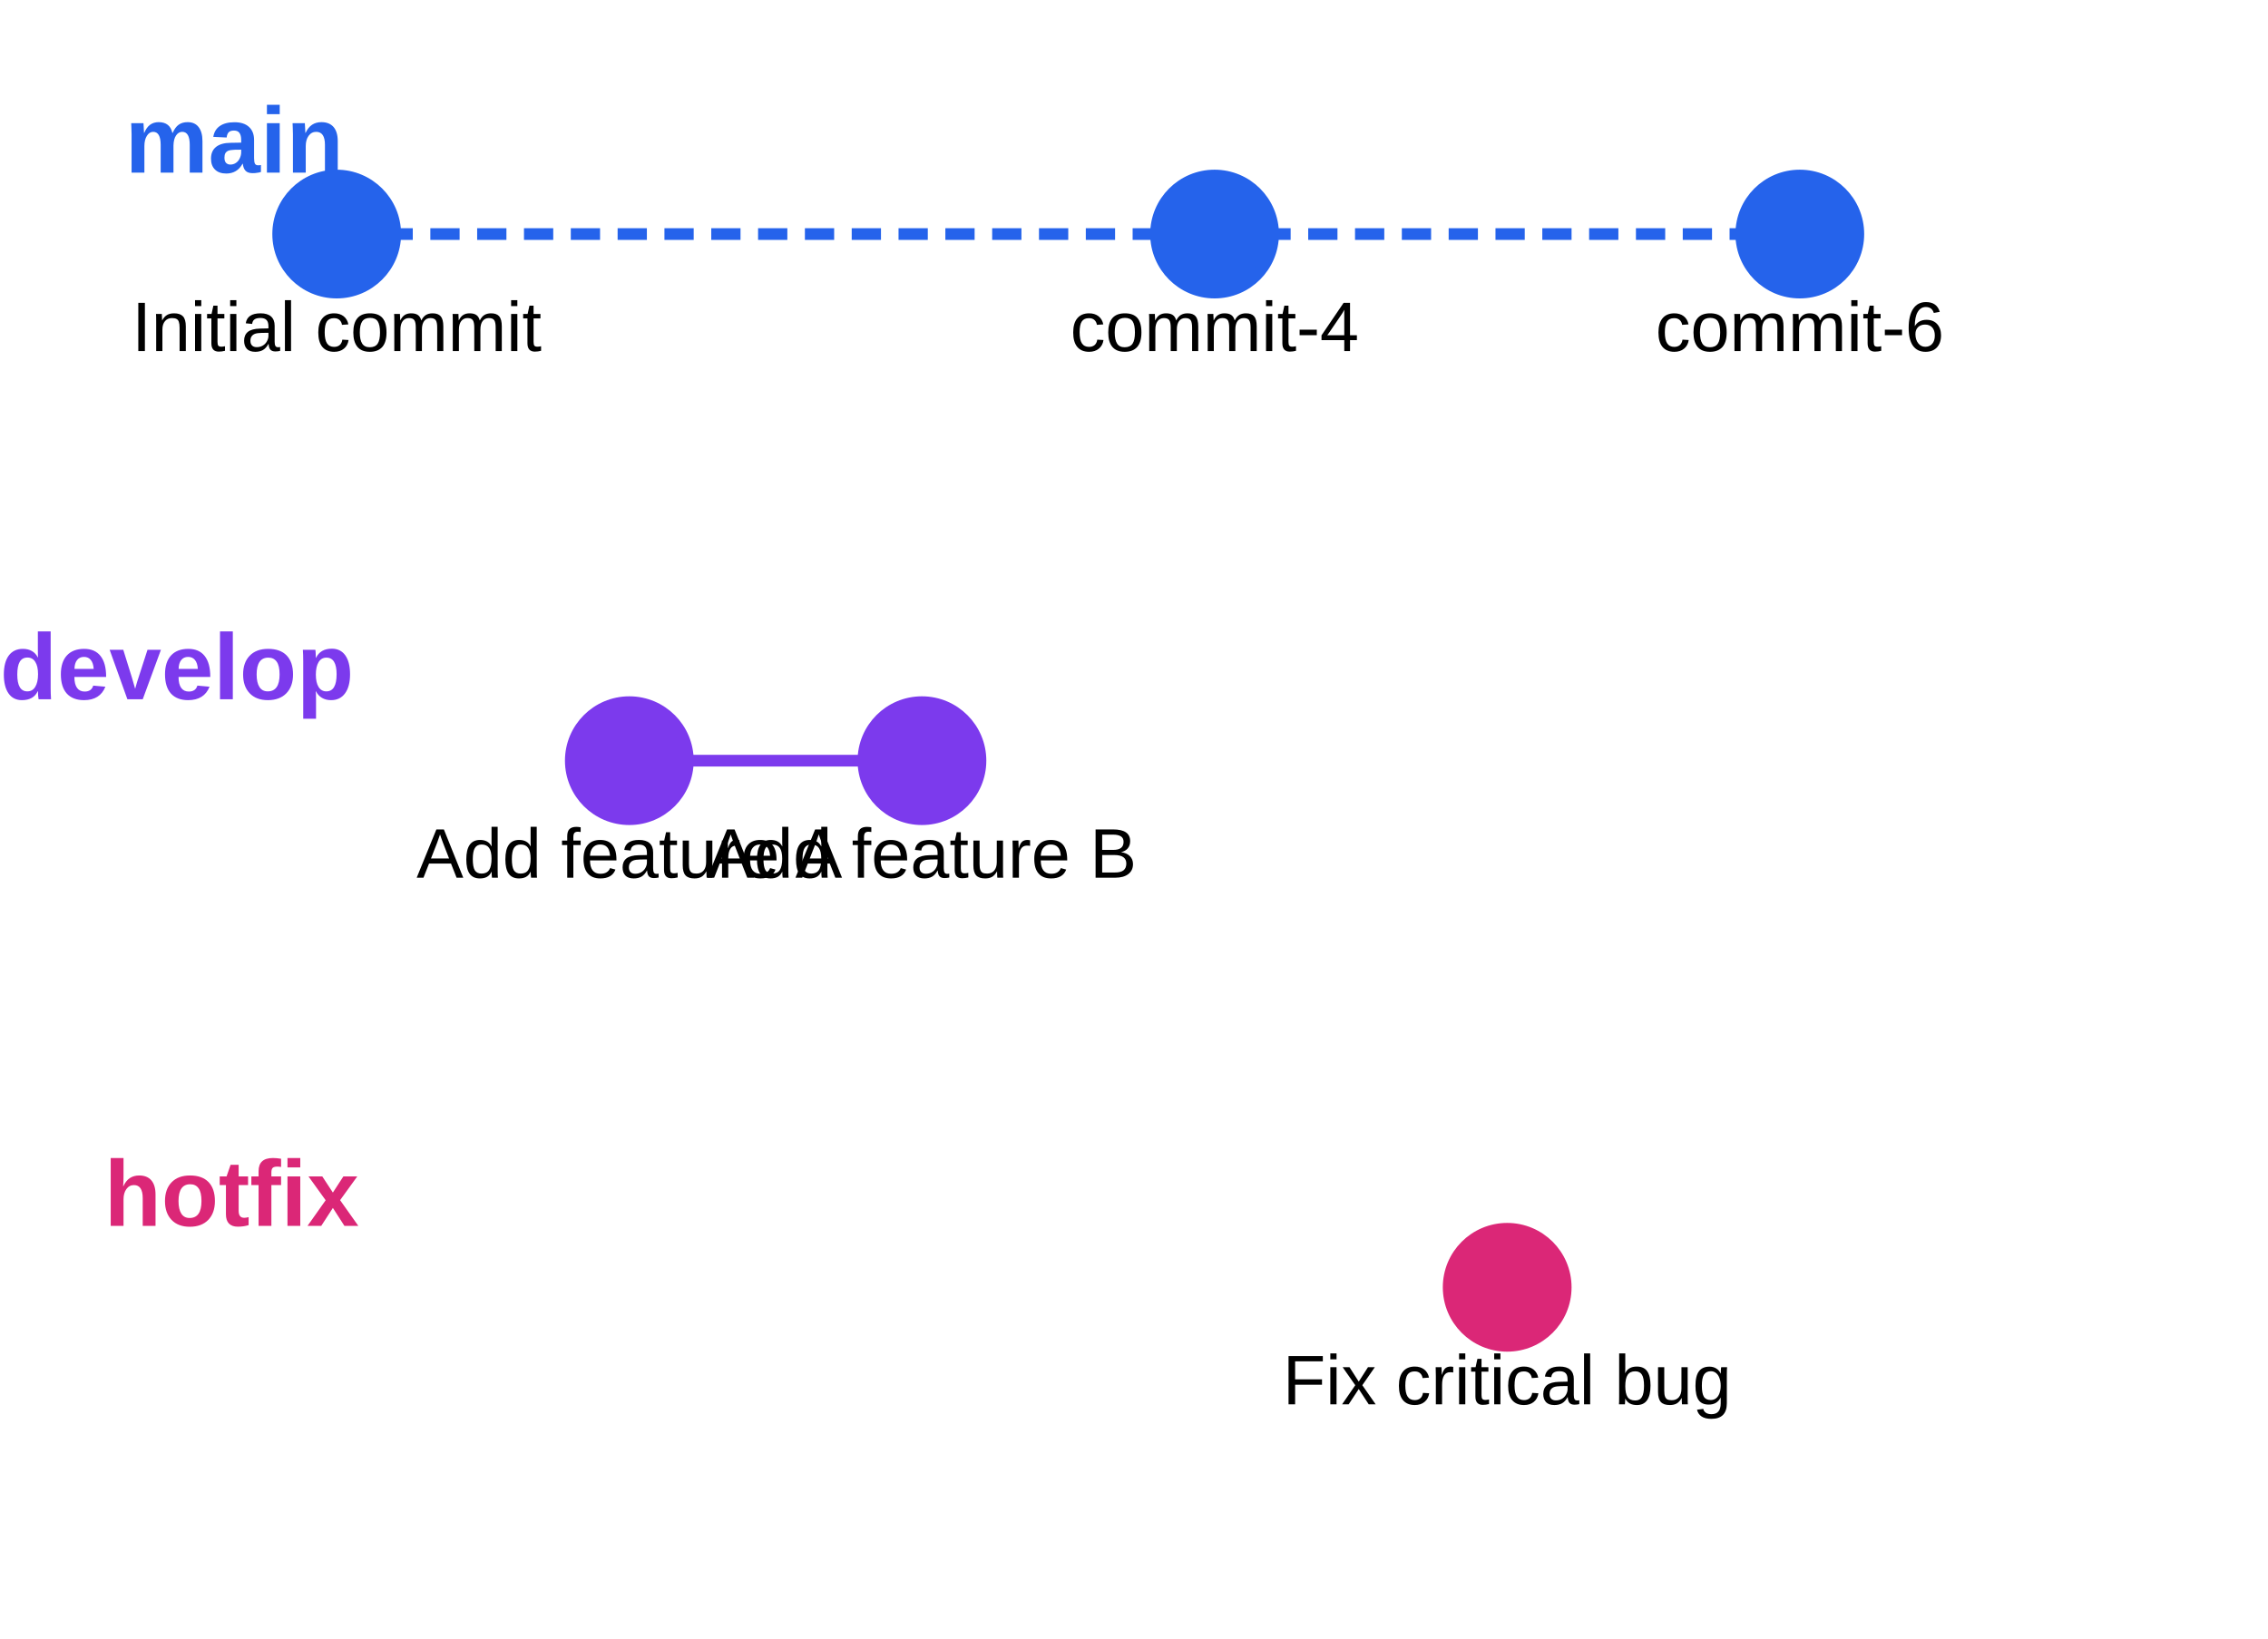
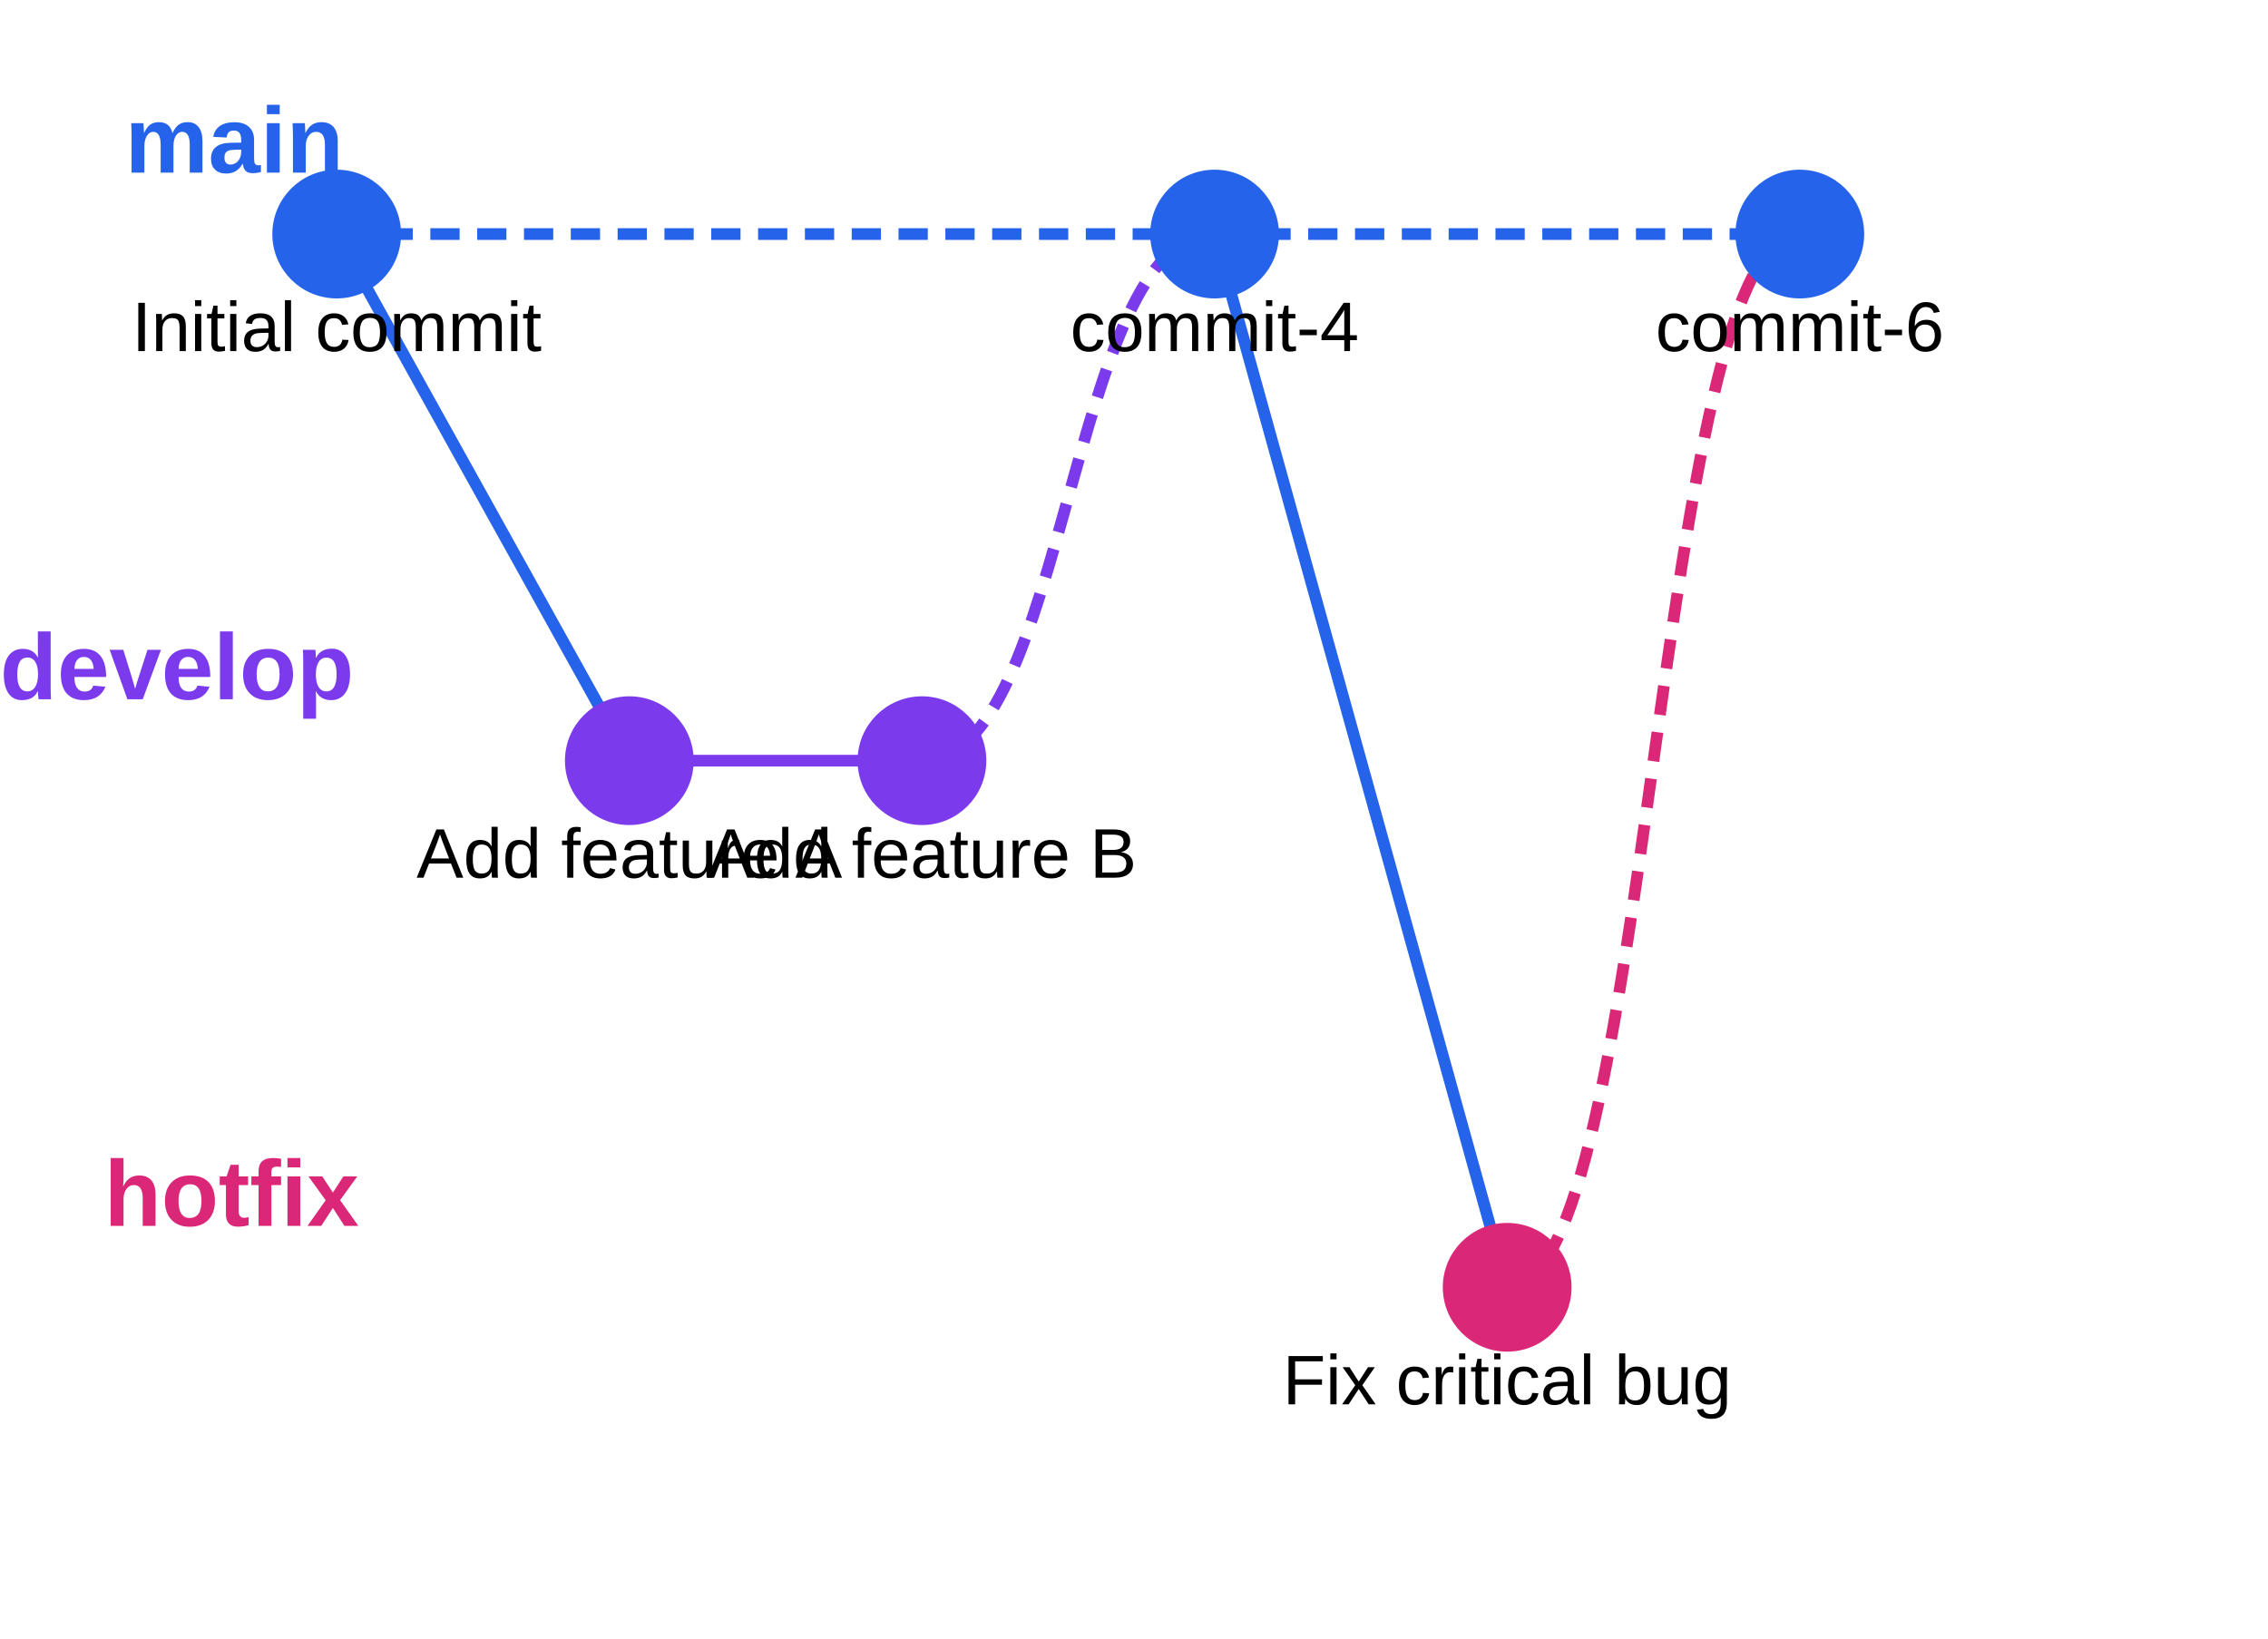
<svg xmlns="http://www.w3.org/2000/svg" width="387.532" height="280.0" viewBox="0 0 387.532 280.0" version="1.2" baseProfile="tiny">
+   <line fill="none" stroke="#2563eb" stroke-width="2" x1="57.532" y1="40.0" x2="107.532" y2="130.0" />
  <line fill="none" stroke="#7c3aed" stroke-width="2" x1="107.532" y1="130.0" x2="157.532" y2="130.0" />
  <path fill="none" stroke="#2563eb" stroke-width="2" d="M 57.532 40 L 207.532 40" stroke-dasharray="5,3" />
+   <path fill="none" stroke="#7c3aed" stroke-width="2" d="M 157.532 130 C 182.532 130, 182.532 40, 207.532 40" stroke-dasharray="5,3" />
+   <line fill="none" stroke="#2563eb" stroke-width="2" x1="207.532" y1="40.0" x2="257.532" y2="220.0" />
  <path fill="none" stroke="#2563eb" stroke-width="2" d="M 207.532 40 L 307.532 40" stroke-dasharray="5,3" />
+   <path fill="none" stroke="#db2777" stroke-width="2" d="M 257.532 220 C 282.532 220, 282.532 40, 307.532 40" stroke-dasharray="5,3" />
  <circle fill="#2563eb" stroke="#2563eb" stroke-width="2" cx="57.532" cy="40.0" r="10.0" />
  <circle fill="#7c3aed" stroke="#7c3aed" stroke-width="2" cx="107.532" cy="130.0" r="10.0" />
  <circle fill="#7c3aed" stroke="#7c3aed" stroke-width="2" cx="157.532" cy="130.0" r="10.0" />
  <circle fill="#2563eb" stroke="#2563eb" stroke-width="2" cx="207.532" cy="40.0" r="10.0" />
  <circle fill="#db2777" stroke="#db2777" stroke-width="2" cx="257.532" cy="220.0" r="10.0" />
  <circle fill="#2563eb" stroke="#2563eb" stroke-width="2" cx="307.532" cy="40.0" r="10.0" />
  <text fill="#000000" x="57.532" y="60.0" text-anchor="middle" font-family="Arial, Helvetica, sans-serif" font-size="12.0">Initial commit</text>
  <text fill="#000000" x="107.532" y="150.0" text-anchor="middle" font-family="Arial, Helvetica, sans-serif" font-size="12.0">Add feature A</text>
  <text fill="#000000" x="157.532" y="150.0" text-anchor="middle" font-family="Arial, Helvetica, sans-serif" font-size="12.0">Add feature B</text>
  <text fill="#000000" x="207.532" y="60.0" text-anchor="middle" font-family="Arial, Helvetica, sans-serif" font-size="12.0">commit-4</text>
  <text fill="#000000" x="257.532" y="240.0" text-anchor="middle" font-family="Arial, Helvetica, sans-serif" font-size="12.0">Fix critical bug</text>
  <text fill="#000000" x="307.532" y="60.0" text-anchor="middle" font-family="Arial, Helvetica, sans-serif" font-size="12.0">commit-6</text>
  <text fill="#2563eb" x="21.36" y="29.5" text-anchor="start" font-family="Arial, Helvetica, sans-serif" font-size="16.0" font-weight="bold">main</text>
  <text fill="#7c3aed" x="0.0" y="119.5" text-anchor="start" font-family="Arial, Helvetica, sans-serif" font-size="16.0" font-weight="bold">develop</text>
  <text fill="#db2777" x="17.792" y="209.5" text-anchor="start" font-family="Arial, Helvetica, sans-serif" font-size="16.0" font-weight="bold">hotfix</text>
</svg>
